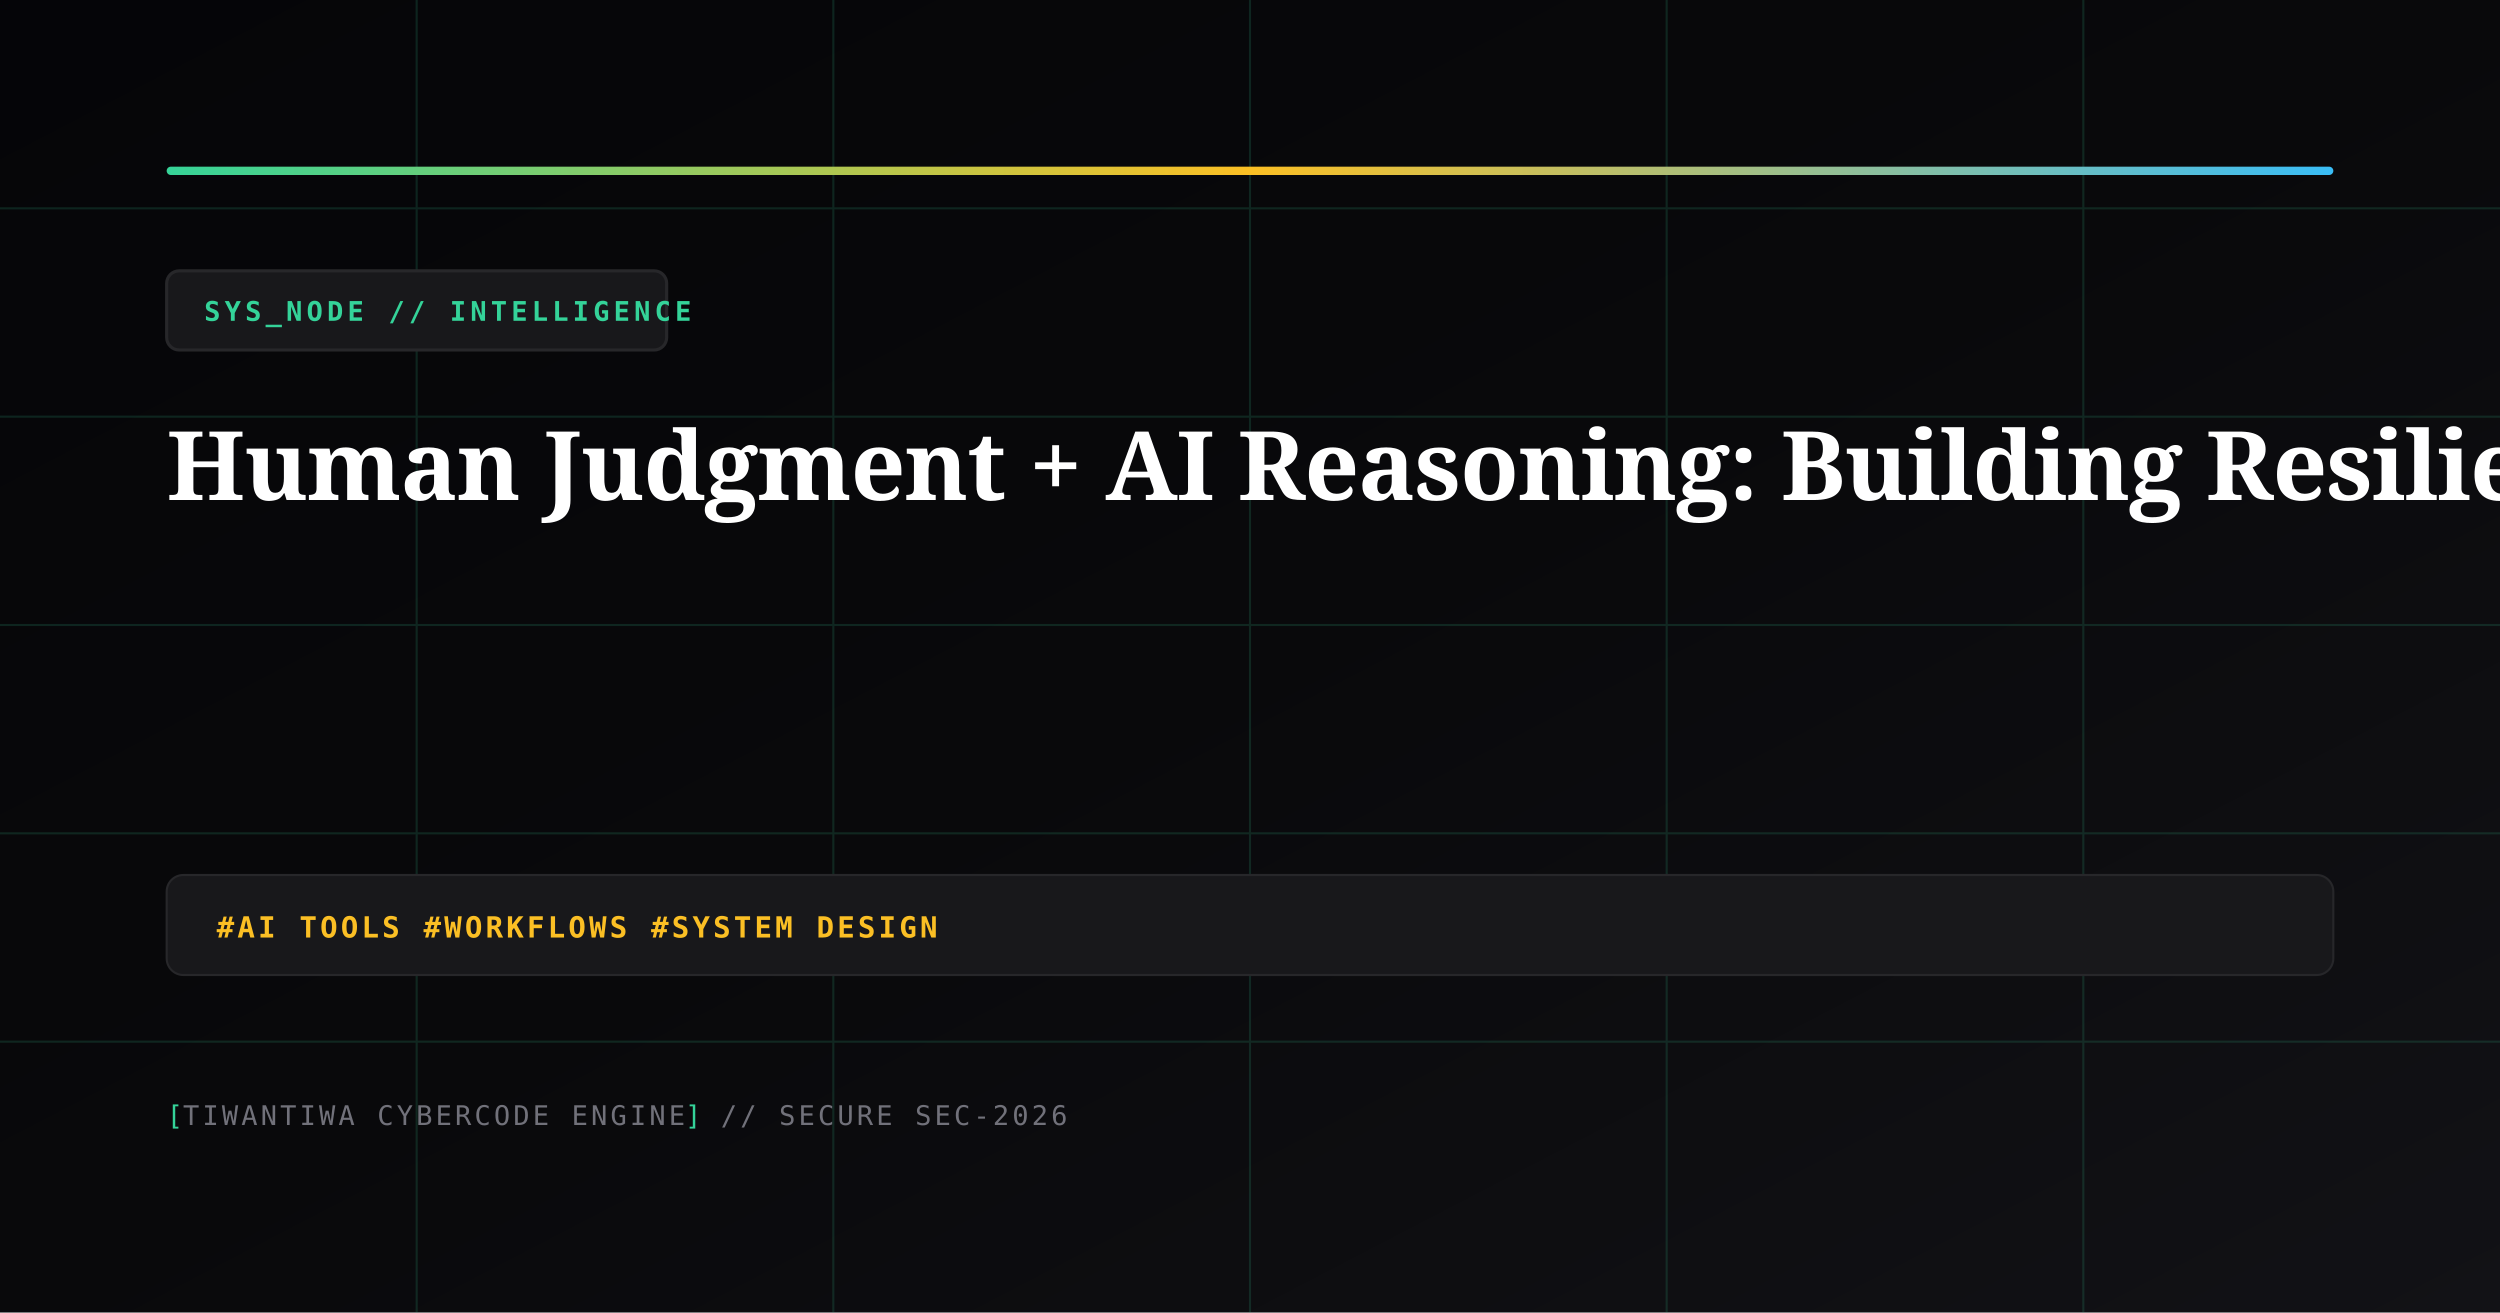
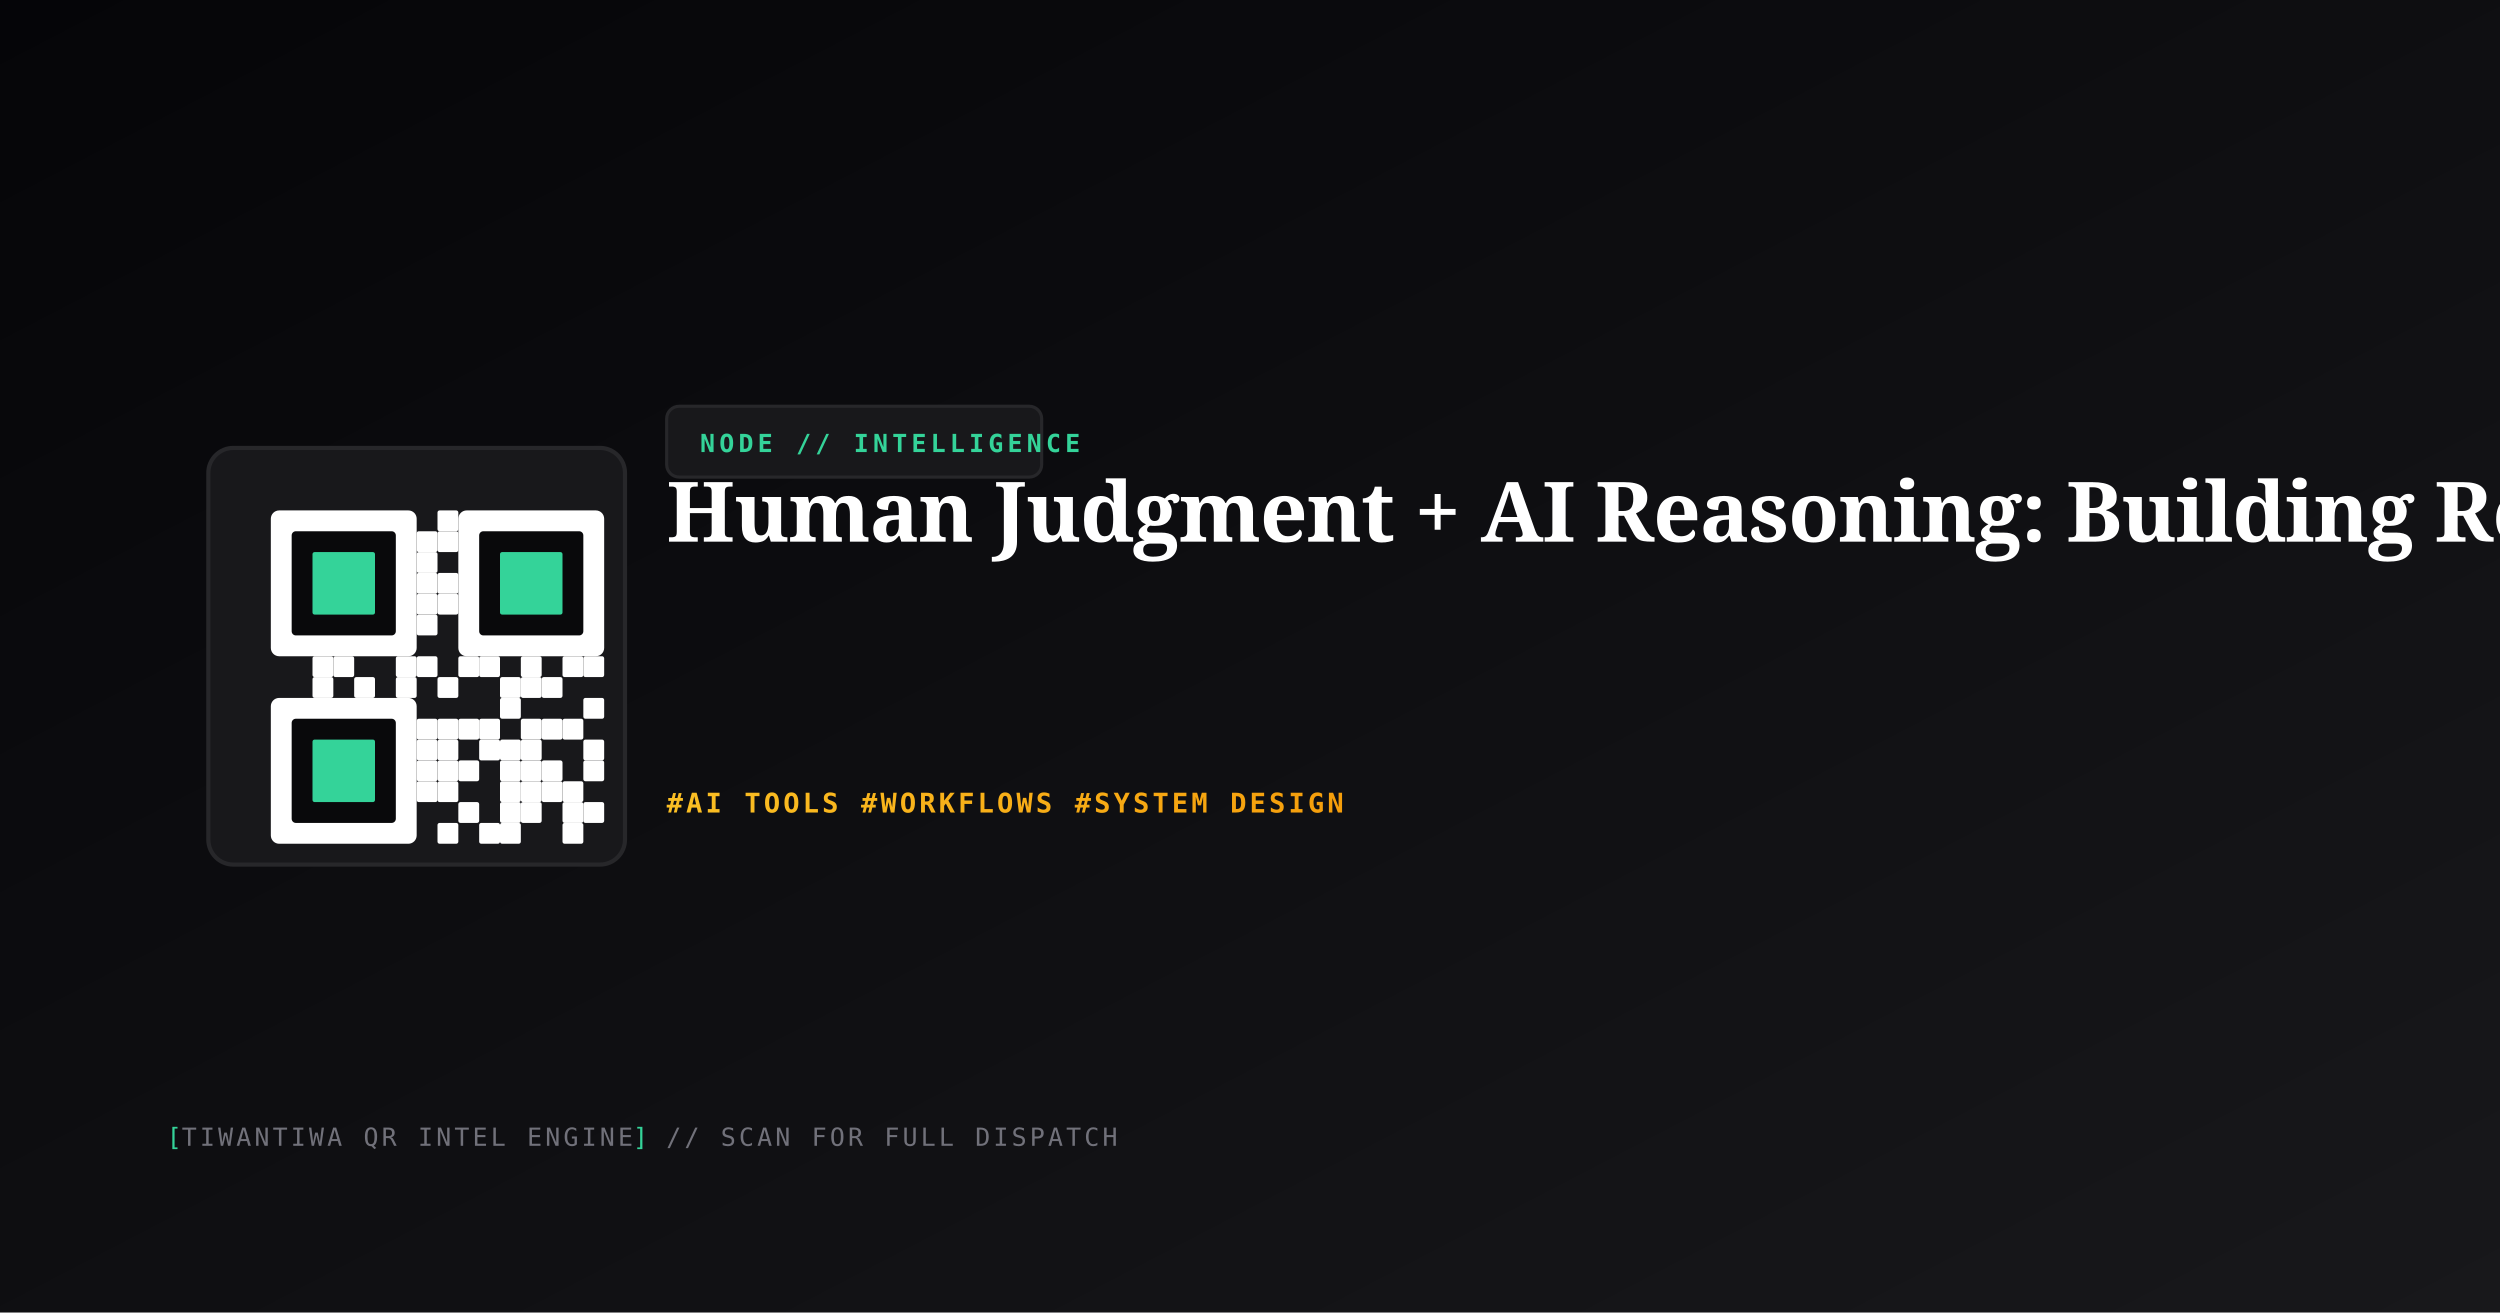
<svg xmlns="http://www.w3.org/2000/svg" viewBox="0 0 1200 630" width="1200" height="630">
  <defs>
    <linearGradient id="bg" x1="0%" y1="0%" x2="100%" y2="100%">
      <stop offset="0%" stop-color="#050508" />
-       <stop offset="50%" stop-color="#09090b" />
-       <stop offset="100%" stop-color="#121216" />
+       <stop offset="100%" stop-color="#18181b" />
    </linearGradient>
-     <linearGradient id="cyber-glow" x1="0%" y1="0%" x2="100%" y2="0%">
-       <stop offset="0%" stop-color="#34d399" />
-       <stop offset="50%" stop-color="#fbbf24" />
-       <stop offset="100%" stop-color="#38bdf8" />
+     <linearGradient id="gold-glow" x1="0%" y1="0%" x2="100%" y2="0%">
+       <stop offset="0%" stop-color="#fbbf24" />
+       <stop offset="100%" stop-color="#f59e0b" />
    </linearGradient>
  </defs>
  <rect width="1200" height="630" fill="url(#bg)" />
-   <g opacity="0.15" stroke="#34d399" stroke-width="1">
-     <path d="M 0 100 L 1200 100 M 0 200 L 1200 200 M 0 300 L 1200 300 M 0 400 L 1200 400 M 0 500 L 1200 500" />
-     <path d="M 200 0 L 200 630 M 400 0 L 400 630 M 600 0 L 600 630 M 800 0 L 800 630 M 1000 0 L 1000 630" />
+   <g transform="translate(80, 195)">
+     <rect x="20" y="20" width="200" height="200" fill="#18181b" stroke="#27272a" stroke-width="2" rx="12" />
+     <g transform="translate(10, 10)">
+       <rect x="40" y="40" width="70" height="70" fill="#ffffff" rx="4" />
+       <rect x="50" y="50" width="50" height="50" fill="#09090b" rx="2" />
+       <rect x="60" y="60" width="30" height="30" fill="#34d399" rx="1" />
+       <rect x="130" y="40" width="70" height="70" fill="#ffffff" rx="4" />
+       <rect x="140" y="50" width="50" height="50" fill="#09090b" rx="2" />
+       <rect x="150" y="60" width="30" height="30" fill="#34d399" rx="1" />
+       <rect x="40" y="130" width="70" height="70" fill="#ffffff" rx="4" />
+       <rect x="50" y="140" width="50" height="50" fill="#09090b" rx="2" />
+       <rect x="60" y="150" width="30" height="30" fill="#34d399" rx="1" />
+       <rect x="120" y="40" width="10" height="10" fill="#ffffff" rx="1" />
+       <rect x="110" y="50" width="10" height="10" fill="#ffffff" rx="1" />
+       <rect x="120" y="50" width="10" height="10" fill="#ffffff" rx="1" />
+       <rect x="110" y="60" width="10" height="10" fill="#ffffff" rx="1" />
+       <rect x="110" y="70" width="10" height="10" fill="#ffffff" rx="1" />
+       <rect x="120" y="70" width="10" height="10" fill="#ffffff" rx="1" />
+       <rect x="110" y="80" width="10" height="10" fill="#ffffff" rx="1" />
+       <rect x="120" y="80" width="10" height="10" fill="#ffffff" rx="1" />
+       <rect x="110" y="90" width="10" height="10" fill="#ffffff" rx="1" />
+       <rect x="60" y="110" width="10" height="10" fill="#ffffff" rx="1" />
+       <rect x="70" y="110" width="10" height="10" fill="#ffffff" rx="1" />
+       <rect x="100" y="110" width="10" height="10" fill="#ffffff" rx="1" />
+       <rect x="110" y="110" width="10" height="10" fill="#ffffff" rx="1" />
+       <rect x="130" y="110" width="10" height="10" fill="#ffffff" rx="1" />
+       <rect x="140" y="110" width="10" height="10" fill="#ffffff" rx="1" />
+       <rect x="160" y="110" width="10" height="10" fill="#ffffff" rx="1" />
+       <rect x="180" y="110" width="10" height="10" fill="#ffffff" rx="1" />
+       <rect x="190" y="110" width="10" height="10" fill="#ffffff" rx="1" />
+       <rect x="60" y="120" width="10" height="10" fill="#ffffff" rx="1" />
+       <rect x="80" y="120" width="10" height="10" fill="#ffffff" rx="1" />
+       <rect x="100" y="120" width="10" height="10" fill="#ffffff" rx="1" />
+       <rect x="120" y="120" width="10" height="10" fill="#ffffff" rx="1" />
+       <rect x="150" y="120" width="10" height="10" fill="#ffffff" rx="1" />
+       <rect x="160" y="120" width="10" height="10" fill="#ffffff" rx="1" />
+       <rect x="170" y="120" width="10" height="10" fill="#ffffff" rx="1" />
+       <rect x="150" y="130" width="10" height="10" fill="#ffffff" rx="1" />
+       <rect x="190" y="130" width="10" height="10" fill="#ffffff" rx="1" />
+       <rect x="110" y="140" width="10" height="10" fill="#ffffff" rx="1" />
+       <rect x="120" y="140" width="10" height="10" fill="#ffffff" rx="1" />
+       <rect x="130" y="140" width="10" height="10" fill="#ffffff" rx="1" />
+       <rect x="140" y="140" width="10" height="10" fill="#ffffff" rx="1" />
+       <rect x="160" y="140" width="10" height="10" fill="#ffffff" rx="1" />
+       <rect x="170" y="140" width="10" height="10" fill="#ffffff" rx="1" />
+       <rect x="180" y="140" width="10" height="10" fill="#ffffff" rx="1" />
+       <rect x="110" y="150" width="10" height="10" fill="#ffffff" rx="1" />
+       <rect x="120" y="150" width="10" height="10" fill="#ffffff" rx="1" />
+       <rect x="140" y="150" width="10" height="10" fill="#ffffff" rx="1" />
+       <rect x="150" y="150" width="10" height="10" fill="#ffffff" rx="1" />
+       <rect x="160" y="150" width="10" height="10" fill="#ffffff" rx="1" />
+       <rect x="190" y="150" width="10" height="10" fill="#ffffff" rx="1" />
+       <rect x="110" y="160" width="10" height="10" fill="#ffffff" rx="1" />
+       <rect x="120" y="160" width="10" height="10" fill="#ffffff" rx="1" />
+       <rect x="130" y="160" width="10" height="10" fill="#ffffff" rx="1" />
+       <rect x="150" y="160" width="10" height="10" fill="#ffffff" rx="1" />
+       <rect x="160" y="160" width="10" height="10" fill="#ffffff" rx="1" />
+       <rect x="170" y="160" width="10" height="10" fill="#ffffff" rx="1" />
+       <rect x="190" y="160" width="10" height="10" fill="#ffffff" rx="1" />
+       <rect x="110" y="170" width="10" height="10" fill="#ffffff" rx="1" />
+       <rect x="120" y="170" width="10" height="10" fill="#ffffff" rx="1" />
+       <rect x="150" y="170" width="10" height="10" fill="#ffffff" rx="1" />
+       <rect x="160" y="170" width="10" height="10" fill="#ffffff" rx="1" />
+       <rect x="170" y="170" width="10" height="10" fill="#ffffff" rx="1" />
+       <rect x="180" y="170" width="10" height="10" fill="#ffffff" rx="1" />
+       <rect x="130" y="180" width="10" height="10" fill="#ffffff" rx="1" />
+       <rect x="150" y="180" width="10" height="10" fill="#ffffff" rx="1" />
+       <rect x="160" y="180" width="10" height="10" fill="#ffffff" rx="1" />
+       <rect x="180" y="180" width="10" height="10" fill="#ffffff" rx="1" />
+       <rect x="190" y="180" width="10" height="10" fill="#ffffff" rx="1" />
+       <rect x="120" y="190" width="10" height="10" fill="#ffffff" rx="1" />
+       <rect x="140" y="190" width="10" height="10" fill="#ffffff" rx="1" />
+       <rect x="150" y="190" width="10" height="10" fill="#ffffff" rx="1" />
+       <rect x="180" y="190" width="10" height="10" fill="#ffffff" rx="1" />
+     </g>
  </g>
-   <rect x="80" y="80" width="1040" height="4" fill="url(#cyber-glow)" rx="2" />
-   <g transform="translate(80, 130)">
-     <rect x="0" y="0" width="240" height="38" rx="6" fill="#18181b" stroke="#27272a" stroke-width="1.5" />
-     <text x="18" y="24" fill="#34d399" font-family="monospace" font-size="13" font-weight="bold" letter-spacing="2">SYS_NODE // INTELLIGENCE</text>
+   <g transform="translate(320, 195)">
+     <rect x="0" y="0" width="180" height="34" rx="6" fill="#18181b" stroke="#27272a" stroke-width="1.5" />
+     <text x="16" y="22" fill="#34d399" font-family="monospace" font-size="12" font-weight="bold" letter-spacing="2">NODE // INTELLIGENCE</text>
  </g>
-   <g transform="translate(80, 240)">
-     <text x="0" y="0" fill="#ffffff" font-family="serif" font-size="46" font-weight="bold" width="1040" letter-spacing="-0.5">
-       <tspan x="0" dy="0">Human Judgment + AI Reasoning: Building Resilient ...</tspan>
+   <g transform="translate(320, 260)">
+     <text x="0" y="0" fill="#ffffff" font-family="serif" font-size="40" font-weight="bold" width="800" letter-spacing="-0.5">
+       <tspan x="0" dy="0">Human Judgment + AI Reasoning: Building Re...</tspan>
    </text>
  </g>
-   <g transform="translate(80, 420)">
-     <rect x="0" y="0" width="1040" height="48" rx="8" fill="#18181b" stroke="#27272a" stroke-width="1" />
-     <text x="24" y="30" fill="#fbbf24" font-family="monospace" font-size="14" font-weight="bold" letter-spacing="1.5">
+   <g transform="translate(320, 390)">
+     <text x="0" y="0" fill="url(#gold-glow)" font-family="monospace" font-size="13" font-weight="bold" letter-spacing="1.5">
      #AI TOOLS   #WORKFLOWS   #SYSTEM DESIGN
    </text>
  </g>
-   <g transform="translate(80, 540)">
-     <text x="0" y="0" font-family="monospace" font-size="13" fill="#71717a" letter-spacing="1.5">
-       <tspan fill="#34d399">[</tspan>TIWANTIWA CYBERCODE ENGINE<tspan fill="#34d399">]</tspan> // SECURE SEC-2026
+   <g transform="translate(80, 550)">
+     <text x="0" y="0" font-family="monospace" font-size="12" fill="#71717a" letter-spacing="1.5">
+       <tspan fill="#34d399">[</tspan>TIWANTIWA QR INTEL ENGINE<tspan fill="#34d399">]</tspan> // SCAN FOR FULL DISPATCH
    </text>
  </g>
</svg>
